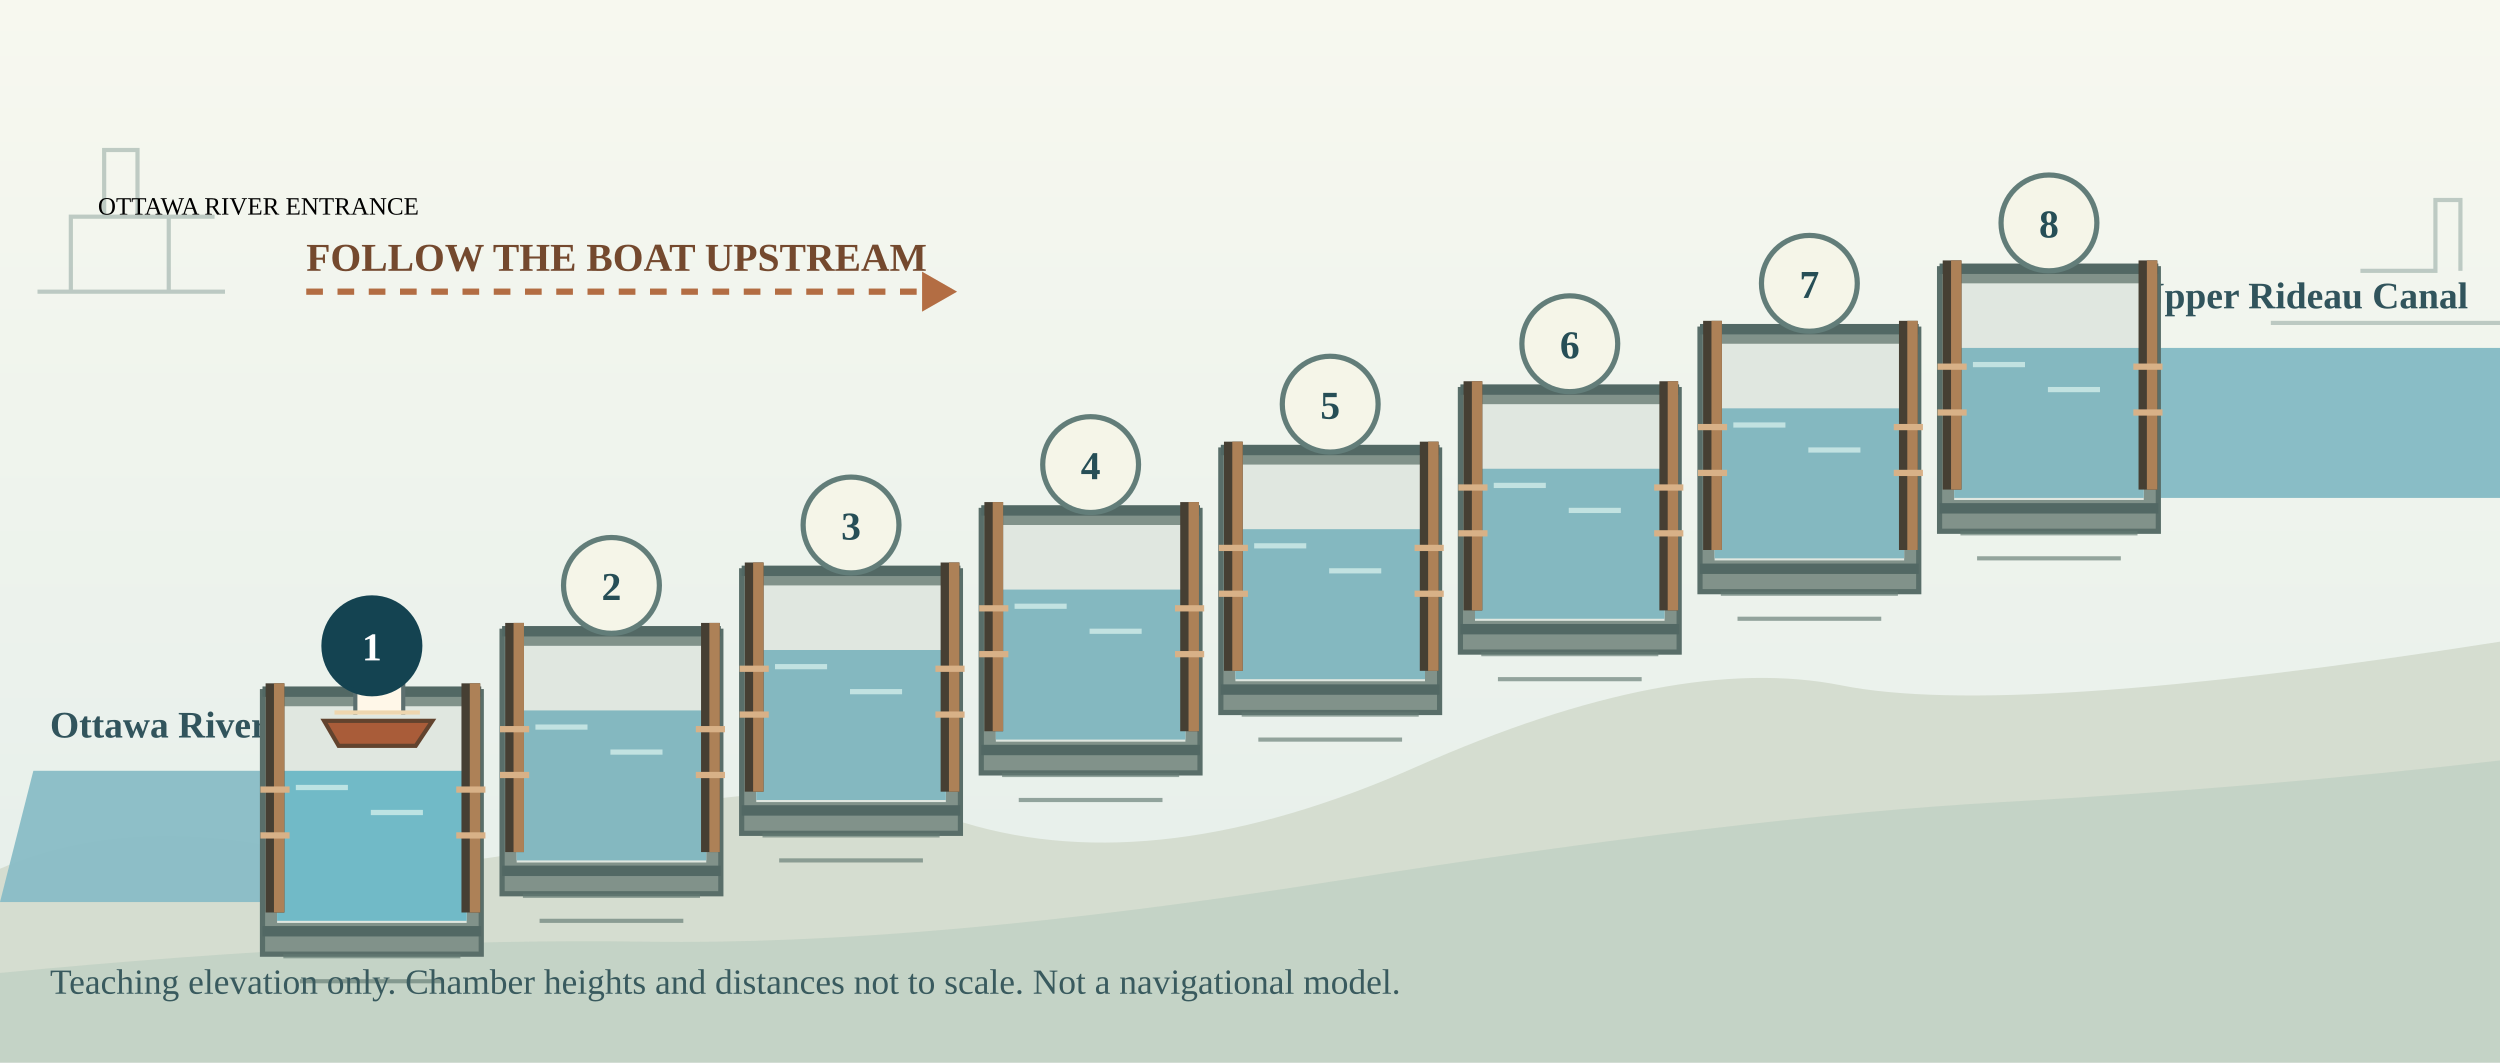
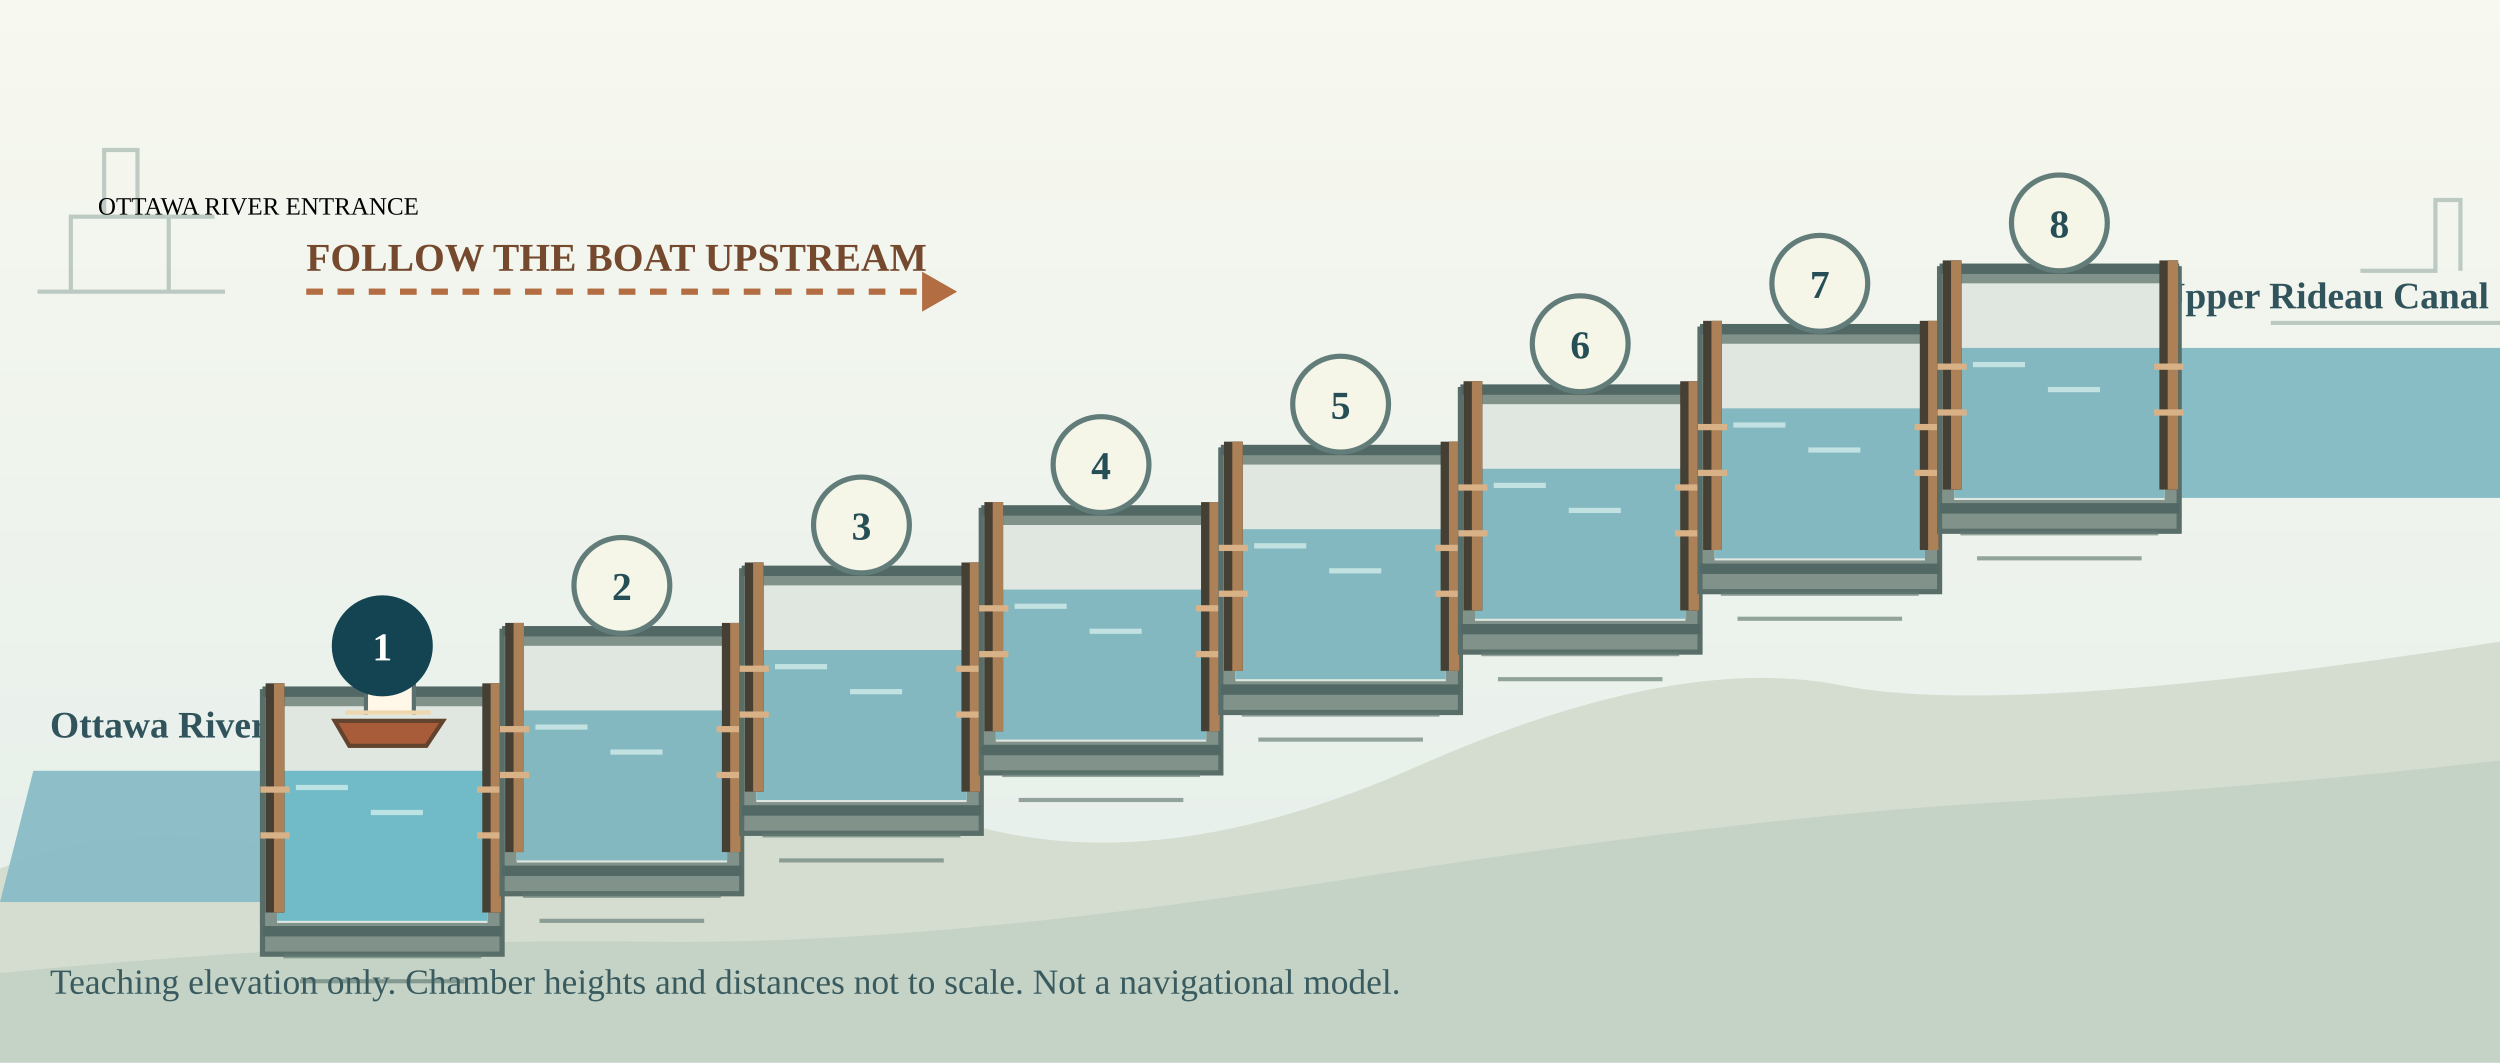
<svg xmlns="http://www.w3.org/2000/svg" viewBox="0 0 1200 510" width="1200" height="510" class="rideau-flight__svg" role="img" aria-labelledby="flight-drawing-title flight-drawing-desc">
  <defs>
    <linearGradient id="flight-sky" x2="0" y2="1">
      <stop stop-color="#f7f8ef" />
      <stop offset="1" stop-color="#e4eeea" />
    </linearGradient>
    <marker id="flight-arrow" viewBox="0 0 10 10" refX="7" refY="5" markerWidth="8" markerHeight="8" orient="auto">
      <path d="M1 1l7 4-7 4z" fill="#b36d43" />
    </marker>
  </defs>
  <rect width="1200" height="510" fill="url(#flight-sky)" />
  <path d="M0 417Q60 391 140 408T295 396T463 395T680 368T884 329T1200 308V510H0Z" fill="#d5ddd0" />
  <path d="M0 467Q176 450 310 452T640 423T961 385T1200 365V510H0Z" fill="#b7cbbd" opacity=".55" />
  <g opacity=".34" fill="none" stroke="#54756e" stroke-width="2">
    <path d="M18 140h90M34 140V104h16v-32h16v32h15v36M46 104h57M1133 130h36V96h12v34M1090 155h110" />
  </g>
  <text x="47" y="103" class="flight-context">OTTAWA RIVER ENTRANCE</text>
  <path d="M16 370h110v63H0z" fill="#89bdc6" opacity=".95" />
-   <rect x="1036" y="167" width="164" height="72" fill="#89bdc6" />
+   <rect x="1046" y="167" width="154" height="72" fill="#89bdc6" />
  <text x="24" y="354" font-size="18" font-weight="700" fill="#31545c">Ottawa River</text>
-   <text x="1026" y="148" font-size="18" font-weight="700" fill="#31545c">Upper Rideau Canal</text>
+   <text x="1036" y="148" font-size="18" font-weight="700" fill="#31545c">Upper Rideau Canal</text>
  <g class="flight-chamber is-selected" data-chamber="1" data-chamber-index="0" tabindex="0" role="button" aria-pressed="true" aria-label="Select lock 1, chamber 1 of 8">
-     <path d="M126 332h105v126h-105z" fill="#81928a" stroke="#596e69" stroke-width="2.5" />
-     <path d="M133 339h91v104h-91z" fill="#e0e7e0" />
-     <rect x="133" y="370" width="91" height="72" fill="#71bac7" />
+     <path d="M126 332h115v126h-115z" fill="#81928a" stroke="#596e69" stroke-width="2.5" />
+     <path d="M133 339h101v104h-101z" fill="#e0e7e0" />
+     <rect x="133" y="370" width="101" height="72" fill="#71bac7" />
    <path d="M142 378h25" fill="none" stroke="#d9f2ee" stroke-width="2.5" opacity=".72" />
    <path d="M178 390h25" fill="none" stroke="#d9f2ee" stroke-width="2.5" opacity=".72" />
-     <path d="M126 332h105 M126 447h105" stroke="#526864" stroke-width="5" fill="none" />
-     <path d="M136 459h85 M144 471h69" stroke="#637a72" stroke-width="2" opacity=".65" />
+     <path d="M126 332h115 M126 447h115" stroke="#526864" stroke-width="5" fill="none" />
+     <path d="M136 459h95 M144 471h79" stroke="#637a72" stroke-width="2" opacity=".65" />
    <g class="flight-gate">
      <path d="M132 328v110" stroke="#463f33" stroke-width="9" />
      <path d="M134 328v110" stroke="#ad8157" stroke-width="5" />
      <path d="M125 379h14M125 401h14" stroke="#d8b187" stroke-width="3" />
    </g>
    <g class="flight-gate">
-       <path d="M226 328v110" stroke="#463f33" stroke-width="9" />
-       <path d="M228 328v110" stroke="#ad8157" stroke-width="5" />
-       <path d="M219 379h14M219 401h14" stroke="#d8b187" stroke-width="3" />
-     </g>
-     <rect class="flight-hit" x="126" y="300" width="105" height="158" fill="transparent" />
-     <g class="flight-boat" transform="translate(179.55 346)">
+       <path d="M236 328v110" stroke="#463f33" stroke-width="9" />
+       <path d="M238 328v110" stroke="#ad8157" stroke-width="5" />
+       <path d="M229 379h14M229 401h14" stroke="#d8b187" stroke-width="3" />
+     </g>
+     <rect class="flight-hit" x="126" y="300" width="115" height="158" fill="transparent" />
+     <g class="flight-boat" transform="translate(184.65 346)">
      <path d="M-24 0h52l-8 12h-37z" fill="#a95c39" stroke="#62432e" stroke-width="2" />
      <path d="M-9 -3v-19h23v19" fill="#fff7e8" stroke="#5c6f6f" stroke-width="2" />
      <path d="M-4 -17h13" stroke="#65a1ad" stroke-width="5" />
      <path d="M-19 -4h41" stroke="#eed6af" stroke-width="2" />
    </g>
    <g class="flight-number">
-       <circle cx="178.5" cy="310" r="23" fill="#144351" stroke="#144351" stroke-width="2.5" />
-       <text x="178.5" y="317" text-anchor="middle" font-size="19" font-weight="800" fill="#fff">1</text>
+       <circle cx="183.5" cy="310" r="23" fill="#144351" stroke="#144351" stroke-width="2.5" />
+       <text x="183.5" y="317" text-anchor="middle" font-size="19" font-weight="800" fill="#fff">1</text>
    </g>
  </g>
  <g class="flight-chamber" data-chamber="2" data-chamber-index="1" tabindex="0" role="button" aria-pressed="false" aria-label="Select lock 2, chamber 2 of 8">
-     <path d="M241 303h105v126h-105z" fill="#81928a" stroke="#596e69" stroke-width="2.5" />
-     <path d="M248 310h91v104h-91z" fill="#e0e7e0" />
-     <rect x="248" y="341" width="91" height="72" fill="#84b8c0" />
+     <path d="M241 303h115v126h-115z" fill="#81928a" stroke="#596e69" stroke-width="2.5" />
+     <path d="M248 310h101v104h-101z" fill="#e0e7e0" />
+     <rect x="248" y="341" width="101" height="72" fill="#84b8c0" />
    <path d="M257 349h25" fill="none" stroke="#d9f2ee" stroke-width="2.5" opacity=".72" />
    <path d="M293 361h25" fill="none" stroke="#d9f2ee" stroke-width="2.5" opacity=".72" />
-     <path d="M241 303h105 M241 418h105" stroke="#526864" stroke-width="5" fill="none" />
-     <path d="M251 430h85 M259 442h69" stroke="#637a72" stroke-width="2" opacity=".65" />
+     <path d="M241 303h115 M241 418h115" stroke="#526864" stroke-width="5" fill="none" />
+     <path d="M251 430h95 M259 442h79" stroke="#637a72" stroke-width="2" opacity=".65" />
    <g class="flight-gate">
      <path d="M247 299v110" stroke="#463f33" stroke-width="9" />
      <path d="M249 299v110" stroke="#ad8157" stroke-width="5" />
      <path d="M240 350h14M240 372h14" stroke="#d8b187" stroke-width="3" />
    </g>
    <g class="flight-gate">
-       <path d="M341 299v110" stroke="#463f33" stroke-width="9" />
-       <path d="M343 299v110" stroke="#ad8157" stroke-width="5" />
-       <path d="M334 350h14M334 372h14" stroke="#d8b187" stroke-width="3" />
-     </g>
-     <rect class="flight-hit" x="241" y="271" width="105" height="158" fill="transparent" />
-     <g class="flight-number">
-       <circle cx="293.5" cy="281" r="23" fill="#f5f5e8" stroke="#627d79" stroke-width="2.5" />
-       <text x="293.5" y="288" text-anchor="middle" font-size="19" font-weight="800" fill="#264e56">2</text>
+       <path d="M351 299v110" stroke="#463f33" stroke-width="9" />
+       <path d="M353 299v110" stroke="#ad8157" stroke-width="5" />
+       <path d="M344 350h14M344 372h14" stroke="#d8b187" stroke-width="3" />
+     </g>
+     <rect class="flight-hit" x="241" y="271" width="115" height="158" fill="transparent" />
+     <g class="flight-number">
+       <circle cx="298.5" cy="281" r="23" fill="#f5f5e8" stroke="#627d79" stroke-width="2.5" />
+       <text x="298.5" y="288" text-anchor="middle" font-size="19" font-weight="800" fill="#264e56">2</text>
    </g>
  </g>
  <g class="flight-chamber" data-chamber="3" data-chamber-index="2" tabindex="0" role="button" aria-pressed="false" aria-label="Select lock 3, chamber 3 of 8">
-     <path d="M356 274h105v126h-105z" fill="#81928a" stroke="#596e69" stroke-width="2.5" />
-     <path d="M363 281h91v104h-91z" fill="#e0e7e0" />
-     <rect x="363" y="312" width="91" height="72" fill="#84b8c0" />
+     <path d="M356 274h115v126h-115z" fill="#81928a" stroke="#596e69" stroke-width="2.5" />
+     <path d="M363 281h101v104h-101z" fill="#e0e7e0" />
+     <rect x="363" y="312" width="101" height="72" fill="#84b8c0" />
    <path d="M372 320h25" fill="none" stroke="#d9f2ee" stroke-width="2.5" opacity=".72" />
    <path d="M408 332h25" fill="none" stroke="#d9f2ee" stroke-width="2.5" opacity=".72" />
-     <path d="M356 274h105 M356 389h105" stroke="#526864" stroke-width="5" fill="none" />
-     <path d="M366 401h85 M374 413h69" stroke="#637a72" stroke-width="2" opacity=".65" />
+     <path d="M356 274h115 M356 389h115" stroke="#526864" stroke-width="5" fill="none" />
+     <path d="M366 401h95 M374 413h79" stroke="#637a72" stroke-width="2" opacity=".65" />
    <g class="flight-gate">
      <path d="M362 270v110" stroke="#463f33" stroke-width="9" />
      <path d="M364 270v110" stroke="#ad8157" stroke-width="5" />
      <path d="M355 321h14M355 343h14" stroke="#d8b187" stroke-width="3" />
    </g>
    <g class="flight-gate">
-       <path d="M456 270v110" stroke="#463f33" stroke-width="9" />
-       <path d="M458 270v110" stroke="#ad8157" stroke-width="5" />
-       <path d="M449 321h14M449 343h14" stroke="#d8b187" stroke-width="3" />
-     </g>
-     <rect class="flight-hit" x="356" y="242" width="105" height="158" fill="transparent" />
-     <g class="flight-number">
-       <circle cx="408.5" cy="252" r="23" fill="#f5f5e8" stroke="#627d79" stroke-width="2.5" />
-       <text x="408.5" y="259" text-anchor="middle" font-size="19" font-weight="800" fill="#264e56">3</text>
+       <path d="M466 270v110" stroke="#463f33" stroke-width="9" />
+       <path d="M468 270v110" stroke="#ad8157" stroke-width="5" />
+       <path d="M459 321h14M459 343h14" stroke="#d8b187" stroke-width="3" />
+     </g>
+     <rect class="flight-hit" x="356" y="242" width="115" height="158" fill="transparent" />
+     <g class="flight-number">
+       <circle cx="413.5" cy="252" r="23" fill="#f5f5e8" stroke="#627d79" stroke-width="2.5" />
+       <text x="413.5" y="259" text-anchor="middle" font-size="19" font-weight="800" fill="#264e56">3</text>
    </g>
  </g>
  <g class="flight-chamber" data-chamber="4" data-chamber-index="3" tabindex="0" role="button" aria-pressed="false" aria-label="Select lock 4, chamber 4 of 8">
-     <path d="M471 245h105v126h-105z" fill="#81928a" stroke="#596e69" stroke-width="2.5" />
-     <path d="M478 252h91v104h-91z" fill="#e0e7e0" />
-     <rect x="478" y="283" width="91" height="72" fill="#84b8c0" />
+     <path d="M471 245h115v126h-115z" fill="#81928a" stroke="#596e69" stroke-width="2.5" />
+     <path d="M478 252h101v104h-101z" fill="#e0e7e0" />
+     <rect x="478" y="283" width="101" height="72" fill="#84b8c0" />
    <path d="M487 291h25" fill="none" stroke="#d9f2ee" stroke-width="2.5" opacity=".72" />
    <path d="M523 303h25" fill="none" stroke="#d9f2ee" stroke-width="2.5" opacity=".72" />
-     <path d="M471 245h105 M471 360h105" stroke="#526864" stroke-width="5" fill="none" />
-     <path d="M481 372h85 M489 384h69" stroke="#637a72" stroke-width="2" opacity=".65" />
+     <path d="M471 245h115 M471 360h115" stroke="#526864" stroke-width="5" fill="none" />
+     <path d="M481 372h95 M489 384h79" stroke="#637a72" stroke-width="2" opacity=".65" />
    <g class="flight-gate">
      <path d="M477 241v110" stroke="#463f33" stroke-width="9" />
      <path d="M479 241v110" stroke="#ad8157" stroke-width="5" />
      <path d="M470 292h14M470 314h14" stroke="#d8b187" stroke-width="3" />
    </g>
    <g class="flight-gate">
-       <path d="M571 241v110" stroke="#463f33" stroke-width="9" />
-       <path d="M573 241v110" stroke="#ad8157" stroke-width="5" />
-       <path d="M564 292h14M564 314h14" stroke="#d8b187" stroke-width="3" />
-     </g>
-     <rect class="flight-hit" x="471" y="213" width="105" height="158" fill="transparent" />
-     <g class="flight-number">
-       <circle cx="523.5" cy="223" r="23" fill="#f5f5e8" stroke="#627d79" stroke-width="2.5" />
-       <text x="523.5" y="230" text-anchor="middle" font-size="19" font-weight="800" fill="#264e56">4</text>
+       <path d="M581 241v110" stroke="#463f33" stroke-width="9" />
+       <path d="M583 241v110" stroke="#ad8157" stroke-width="5" />
+       <path d="M574 292h14M574 314h14" stroke="#d8b187" stroke-width="3" />
+     </g>
+     <rect class="flight-hit" x="471" y="213" width="115" height="158" fill="transparent" />
+     <g class="flight-number">
+       <circle cx="528.5" cy="223" r="23" fill="#f5f5e8" stroke="#627d79" stroke-width="2.5" />
+       <text x="528.5" y="230" text-anchor="middle" font-size="19" font-weight="800" fill="#264e56">4</text>
    </g>
  </g>
  <g class="flight-chamber" data-chamber="5" data-chamber-index="4" tabindex="0" role="button" aria-pressed="false" aria-label="Select lock 5, chamber 5 of 8">
-     <path d="M586 216h105v126h-105z" fill="#81928a" stroke="#596e69" stroke-width="2.5" />
-     <path d="M593 223h91v104h-91z" fill="#e0e7e0" />
-     <rect x="593" y="254" width="91" height="72" fill="#84b8c0" />
+     <path d="M586 216h115v126h-115z" fill="#81928a" stroke="#596e69" stroke-width="2.5" />
+     <path d="M593 223h101v104h-101z" fill="#e0e7e0" />
+     <rect x="593" y="254" width="101" height="72" fill="#84b8c0" />
    <path d="M602 262h25" fill="none" stroke="#d9f2ee" stroke-width="2.5" opacity=".72" />
    <path d="M638 274h25" fill="none" stroke="#d9f2ee" stroke-width="2.5" opacity=".72" />
-     <path d="M586 216h105 M586 331h105" stroke="#526864" stroke-width="5" fill="none" />
-     <path d="M596 343h85 M604 355h69" stroke="#637a72" stroke-width="2" opacity=".65" />
+     <path d="M586 216h115 M586 331h115" stroke="#526864" stroke-width="5" fill="none" />
+     <path d="M596 343h95 M604 355h79" stroke="#637a72" stroke-width="2" opacity=".65" />
    <g class="flight-gate">
      <path d="M592 212v110" stroke="#463f33" stroke-width="9" />
      <path d="M594 212v110" stroke="#ad8157" stroke-width="5" />
      <path d="M585 263h14M585 285h14" stroke="#d8b187" stroke-width="3" />
    </g>
    <g class="flight-gate">
-       <path d="M686 212v110" stroke="#463f33" stroke-width="9" />
-       <path d="M688 212v110" stroke="#ad8157" stroke-width="5" />
-       <path d="M679 263h14M679 285h14" stroke="#d8b187" stroke-width="3" />
-     </g>
-     <rect class="flight-hit" x="586" y="184" width="105" height="158" fill="transparent" />
-     <g class="flight-number">
-       <circle cx="638.5" cy="194" r="23" fill="#f5f5e8" stroke="#627d79" stroke-width="2.5" />
-       <text x="638.5" y="201" text-anchor="middle" font-size="19" font-weight="800" fill="#264e56">5</text>
+       <path d="M696 212v110" stroke="#463f33" stroke-width="9" />
+       <path d="M698 212v110" stroke="#ad8157" stroke-width="5" />
+       <path d="M689 263h14M689 285h14" stroke="#d8b187" stroke-width="3" />
+     </g>
+     <rect class="flight-hit" x="586" y="184" width="115" height="158" fill="transparent" />
+     <g class="flight-number">
+       <circle cx="643.5" cy="194" r="23" fill="#f5f5e8" stroke="#627d79" stroke-width="2.5" />
+       <text x="643.5" y="201" text-anchor="middle" font-size="19" font-weight="800" fill="#264e56">5</text>
    </g>
  </g>
  <g class="flight-chamber" data-chamber="6" data-chamber-index="5" tabindex="0" role="button" aria-pressed="false" aria-label="Select lock 6, chamber 6 of 8">
-     <path d="M701 187h105v126h-105z" fill="#81928a" stroke="#596e69" stroke-width="2.5" />
-     <path d="M708 194h91v104h-91z" fill="#e0e7e0" />
-     <rect x="708" y="225" width="91" height="72" fill="#84b8c0" />
+     <path d="M701 187h115v126h-115z" fill="#81928a" stroke="#596e69" stroke-width="2.5" />
+     <path d="M708 194h101v104h-101z" fill="#e0e7e0" />
+     <rect x="708" y="225" width="101" height="72" fill="#84b8c0" />
    <path d="M717 233h25" fill="none" stroke="#d9f2ee" stroke-width="2.5" opacity=".72" />
    <path d="M753 245h25" fill="none" stroke="#d9f2ee" stroke-width="2.5" opacity=".72" />
-     <path d="M701 187h105 M701 302h105" stroke="#526864" stroke-width="5" fill="none" />
-     <path d="M711 314h85 M719 326h69" stroke="#637a72" stroke-width="2" opacity=".65" />
+     <path d="M701 187h115 M701 302h115" stroke="#526864" stroke-width="5" fill="none" />
+     <path d="M711 314h95 M719 326h79" stroke="#637a72" stroke-width="2" opacity=".65" />
    <g class="flight-gate">
      <path d="M707 183v110" stroke="#463f33" stroke-width="9" />
      <path d="M709 183v110" stroke="#ad8157" stroke-width="5" />
      <path d="M700 234h14M700 256h14" stroke="#d8b187" stroke-width="3" />
    </g>
    <g class="flight-gate">
-       <path d="M801 183v110" stroke="#463f33" stroke-width="9" />
-       <path d="M803 183v110" stroke="#ad8157" stroke-width="5" />
-       <path d="M794 234h14M794 256h14" stroke="#d8b187" stroke-width="3" />
-     </g>
-     <rect class="flight-hit" x="701" y="155" width="105" height="158" fill="transparent" />
-     <g class="flight-number">
-       <circle cx="753.5" cy="165" r="23" fill="#f5f5e8" stroke="#627d79" stroke-width="2.5" />
-       <text x="753.5" y="172" text-anchor="middle" font-size="19" font-weight="800" fill="#264e56">6</text>
+       <path d="M811 183v110" stroke="#463f33" stroke-width="9" />
+       <path d="M813 183v110" stroke="#ad8157" stroke-width="5" />
+       <path d="M804 234h14M804 256h14" stroke="#d8b187" stroke-width="3" />
+     </g>
+     <rect class="flight-hit" x="701" y="155" width="115" height="158" fill="transparent" />
+     <g class="flight-number">
+       <circle cx="758.5" cy="165" r="23" fill="#f5f5e8" stroke="#627d79" stroke-width="2.5" />
+       <text x="758.5" y="172" text-anchor="middle" font-size="19" font-weight="800" fill="#264e56">6</text>
    </g>
  </g>
  <g class="flight-chamber" data-chamber="7" data-chamber-index="6" tabindex="0" role="button" aria-pressed="false" aria-label="Select lock 7, chamber 7 of 8">
-     <path d="M816 158h105v126h-105z" fill="#81928a" stroke="#596e69" stroke-width="2.5" />
-     <path d="M823 165h91v104h-91z" fill="#e0e7e0" />
-     <rect x="823" y="196" width="91" height="72" fill="#84b8c0" />
+     <path d="M816 158h115v126h-115z" fill="#81928a" stroke="#596e69" stroke-width="2.5" />
+     <path d="M823 165h101v104h-101z" fill="#e0e7e0" />
+     <rect x="823" y="196" width="101" height="72" fill="#84b8c0" />
    <path d="M832 204h25" fill="none" stroke="#d9f2ee" stroke-width="2.5" opacity=".72" />
    <path d="M868 216h25" fill="none" stroke="#d9f2ee" stroke-width="2.5" opacity=".72" />
-     <path d="M816 158h105 M816 273h105" stroke="#526864" stroke-width="5" fill="none" />
-     <path d="M826 285h85 M834 297h69" stroke="#637a72" stroke-width="2" opacity=".65" />
+     <path d="M816 158h115 M816 273h115" stroke="#526864" stroke-width="5" fill="none" />
+     <path d="M826 285h95 M834 297h79" stroke="#637a72" stroke-width="2" opacity=".65" />
    <g class="flight-gate">
      <path d="M822 154v110" stroke="#463f33" stroke-width="9" />
      <path d="M824 154v110" stroke="#ad8157" stroke-width="5" />
      <path d="M815 205h14M815 227h14" stroke="#d8b187" stroke-width="3" />
    </g>
    <g class="flight-gate">
-       <path d="M916 154v110" stroke="#463f33" stroke-width="9" />
-       <path d="M918 154v110" stroke="#ad8157" stroke-width="5" />
-       <path d="M909 205h14M909 227h14" stroke="#d8b187" stroke-width="3" />
-     </g>
-     <rect class="flight-hit" x="816" y="126" width="105" height="158" fill="transparent" />
-     <g class="flight-number">
-       <circle cx="868.5" cy="136" r="23" fill="#f5f5e8" stroke="#627d79" stroke-width="2.5" />
-       <text x="868.5" y="143" text-anchor="middle" font-size="19" font-weight="800" fill="#264e56">7</text>
+       <path d="M926 154v110" stroke="#463f33" stroke-width="9" />
+       <path d="M928 154v110" stroke="#ad8157" stroke-width="5" />
+       <path d="M919 205h14M919 227h14" stroke="#d8b187" stroke-width="3" />
+     </g>
+     <rect class="flight-hit" x="816" y="126" width="115" height="158" fill="transparent" />
+     <g class="flight-number">
+       <circle cx="873.5" cy="136" r="23" fill="#f5f5e8" stroke="#627d79" stroke-width="2.5" />
+       <text x="873.5" y="143" text-anchor="middle" font-size="19" font-weight="800" fill="#264e56">7</text>
    </g>
  </g>
  <g class="flight-chamber" data-chamber="8" data-chamber-index="7" tabindex="0" role="button" aria-pressed="false" aria-label="Select lock 8, chamber 8 of 8">
-     <path d="M931 129h105v126h-105z" fill="#81928a" stroke="#596e69" stroke-width="2.5" />
-     <path d="M938 136h91v104h-91z" fill="#e0e7e0" />
-     <rect x="938" y="167" width="91" height="72" fill="#84b8c0" />
+     <path d="M931 129h115v126h-115z" fill="#81928a" stroke="#596e69" stroke-width="2.5" />
+     <path d="M938 136h101v104h-101z" fill="#e0e7e0" />
+     <rect x="938" y="167" width="101" height="72" fill="#84b8c0" />
    <path d="M947 175h25" fill="none" stroke="#d9f2ee" stroke-width="2.5" opacity=".72" />
    <path d="M983 187h25" fill="none" stroke="#d9f2ee" stroke-width="2.5" opacity=".72" />
-     <path d="M931 129h105 M931 244h105" stroke="#526864" stroke-width="5" fill="none" />
-     <path d="M941 256h85 M949 268h69" stroke="#637a72" stroke-width="2" opacity=".65" />
+     <path d="M931 129h115 M931 244h115" stroke="#526864" stroke-width="5" fill="none" />
+     <path d="M941 256h95 M949 268h79" stroke="#637a72" stroke-width="2" opacity=".65" />
    <g class="flight-gate">
      <path d="M937 125v110" stroke="#463f33" stroke-width="9" />
      <path d="M939 125v110" stroke="#ad8157" stroke-width="5" />
      <path d="M930 176h14M930 198h14" stroke="#d8b187" stroke-width="3" />
    </g>
    <g class="flight-gate">
-       <path d="M1031 125v110" stroke="#463f33" stroke-width="9" />
-       <path d="M1033 125v110" stroke="#ad8157" stroke-width="5" />
-       <path d="M1024 176h14M1024 198h14" stroke="#d8b187" stroke-width="3" />
-     </g>
-     <rect class="flight-hit" x="931" y="97" width="105" height="158" fill="transparent" />
-     <g class="flight-number">
-       <circle cx="983.5" cy="107" r="23" fill="#f5f5e8" stroke="#627d79" stroke-width="2.5" />
-       <text x="983.5" y="114" text-anchor="middle" font-size="19" font-weight="800" fill="#264e56">8</text>
+       <path d="M1041 125v110" stroke="#463f33" stroke-width="9" />
+       <path d="M1043 125v110" stroke="#ad8157" stroke-width="5" />
+       <path d="M1034 176h14M1034 198h14" stroke="#d8b187" stroke-width="3" />
+     </g>
+     <rect class="flight-hit" x="931" y="97" width="115" height="158" fill="transparent" />
+     <g class="flight-number">
+       <circle cx="988.5" cy="107" r="23" fill="#f5f5e8" stroke="#627d79" stroke-width="2.5" />
+       <text x="988.5" y="114" text-anchor="middle" font-size="19" font-weight="800" fill="#264e56">8</text>
    </g>
  </g>
  <path d="M147 140h310" stroke="#b36d43" stroke-width="3" stroke-dasharray="8 7" marker-end="url(#flight-arrow)" fill="none" />
  <text x="147" y="130" fill="#74492e" font-size="19" font-weight="800">FOLLOW THE BOAT UPSTREAM</text>
  <text x="24" y="477" font-size="17" fill="#395a5e">Teaching elevation only. Chamber heights and distances not to scale. Not a navigational model.</text>
</svg>
